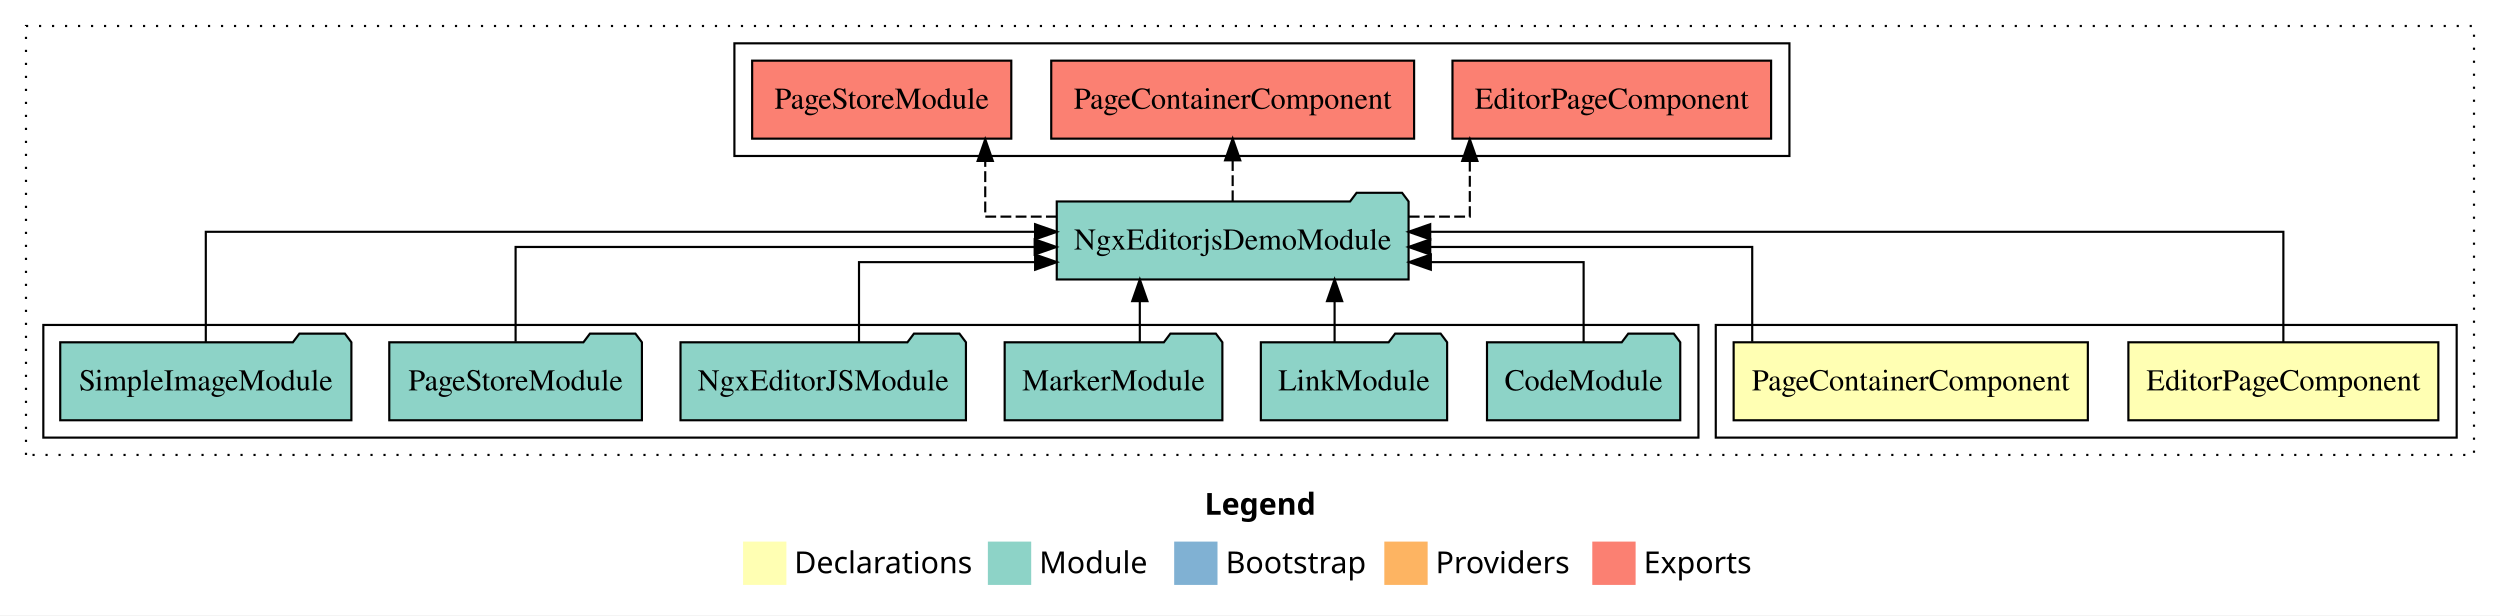
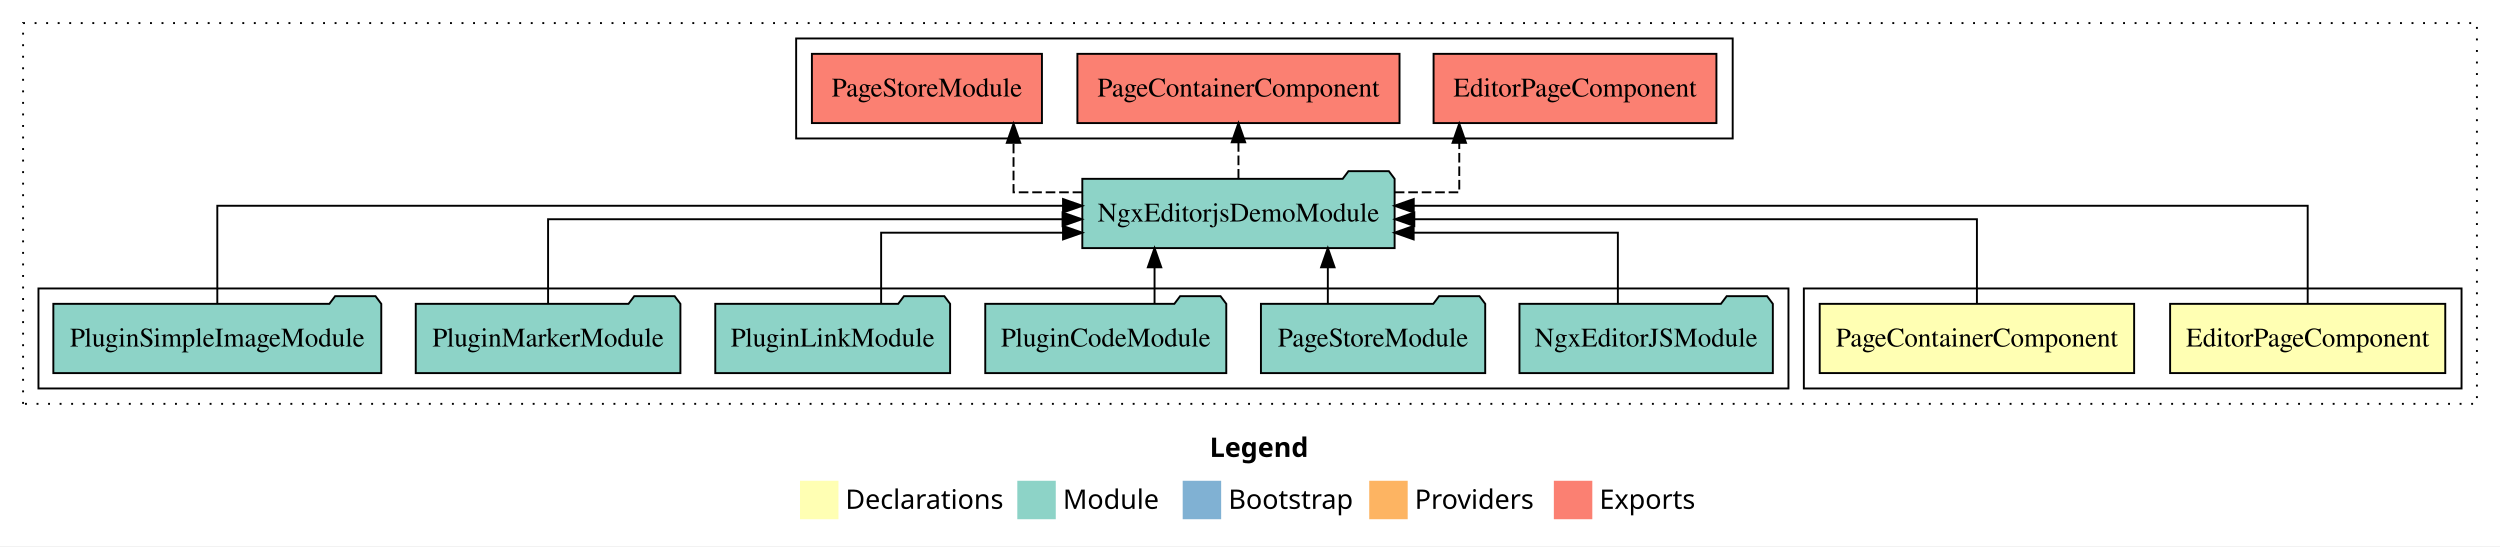
- <svg xmlns="http://www.w3.org/2000/svg" width="1154pt" height="284pt" viewBox="0.00 0.00 1154.00 284.00">
+ <svg xmlns="http://www.w3.org/2000/svg" width="1300pt" height="284pt" viewBox="0.00 0.00 1300.00 284.00">
  <g id="graph0" class="graph" transform="scale(1 1) rotate(0) translate(4 280)">
-     <polygon fill="#ffffff" stroke="transparent" points="-4,4 -4,-280 1150,-280 1150,4 -4,4" />
-     <text text-anchor="start" x="552.009" y="-42.4" font-family="sans-serif" font-weight="bold" font-size="14.00" fill="#000000">Legend</text>
-     <polygon fill="#ffffb3" stroke="transparent" points="339,-10 339,-30 359,-30 359,-10 339,-10" />
-     <text text-anchor="start" x="362.629" y="-15.4" font-family="sans-serif" font-size="14.00" fill="#000000">  Declarations</text>
-     <polygon fill="#8dd3c7" stroke="transparent" points="452,-10 452,-30 472,-30 472,-10 452,-10" />
-     <text text-anchor="start" x="475.725" y="-15.4" font-family="sans-serif" font-size="14.00" fill="#000000">  Module</text>
-     <polygon fill="#80b1d3" stroke="transparent" points="538,-10 538,-30 558,-30 558,-10 538,-10" />
-     <text text-anchor="start" x="561.781" y="-15.4" font-family="sans-serif" font-size="14.00" fill="#000000">  Bootstrap</text>
-     <polygon fill="#fdb462" stroke="transparent" points="635,-10 635,-30 655,-30 655,-10 635,-10" />
-     <text text-anchor="start" x="658.673" y="-15.4" font-family="sans-serif" font-size="14.00" fill="#000000">  Providers</text>
-     <polygon fill="#fb8072" stroke="transparent" points="731,-10 731,-30 751,-30 751,-10 731,-10" />
-     <text text-anchor="start" x="754.726" y="-15.4" font-family="sans-serif" font-size="14.00" fill="#000000">  Exports</text>
+     <polygon fill="#ffffff" stroke="transparent" points="-4,4 -4,-280 1296,-280 1296,4 -4,4" />
+     <text text-anchor="start" x="625.009" y="-42.4" font-family="sans-serif" font-weight="bold" font-size="14.00" fill="#000000">Legend</text>
+     <polygon fill="#ffffb3" stroke="transparent" points="412,-10 412,-30 432,-30 432,-10 412,-10" />
+     <text text-anchor="start" x="435.629" y="-15.4" font-family="sans-serif" font-size="14.00" fill="#000000">  Declarations</text>
+     <polygon fill="#8dd3c7" stroke="transparent" points="525,-10 525,-30 545,-30 545,-10 525,-10" />
+     <text text-anchor="start" x="548.725" y="-15.4" font-family="sans-serif" font-size="14.00" fill="#000000">  Module</text>
+     <polygon fill="#80b1d3" stroke="transparent" points="611,-10 611,-30 631,-30 631,-10 611,-10" />
+     <text text-anchor="start" x="634.781" y="-15.4" font-family="sans-serif" font-size="14.00" fill="#000000">  Bootstrap</text>
+     <polygon fill="#fdb462" stroke="transparent" points="708,-10 708,-30 728,-30 728,-10 708,-10" />
+     <text text-anchor="start" x="731.673" y="-15.4" font-family="sans-serif" font-size="14.00" fill="#000000">  Providers</text>
+     <polygon fill="#fb8072" stroke="transparent" points="804,-10 804,-30 824,-30 824,-10 804,-10" />
+     <text text-anchor="start" x="827.726" y="-15.4" font-family="sans-serif" font-size="14.00" fill="#000000">  Exports</text>
    <g id="clust1" class="cluster">
-       <polygon fill="none" stroke="#000000" stroke-dasharray="1,5" points="8,-70 8,-268 1138,-268 1138,-70 8,-70" />
+       <polygon fill="none" stroke="#000000" stroke-dasharray="1,5" points="8,-70 8,-268 1284,-268 1284,-70 8,-70" />
    </g>
    <g id="clust2" class="cluster">
-       <polygon fill="none" stroke="#000000" points="788,-78 788,-130 1130,-130 1130,-78 788,-78" />
+       <polygon fill="none" stroke="#000000" points="934,-78 934,-130 1276,-130 1276,-78 934,-78" />
    </g>
    <g id="clust5" class="cluster">
-       <polygon fill="none" stroke="#000000" points="16,-78 16,-130 780,-130 780,-78 16,-78" />
+       <polygon fill="none" stroke="#000000" points="16,-78 16,-130 926,-130 926,-78 16,-78" />
    </g>
    <g id="clust6" class="cluster">
-       <polygon fill="none" stroke="#000000" points="335,-208 335,-260 822,-260 822,-208 335,-208" />
+       <polygon fill="none" stroke="#000000" points="410,-208 410,-260 897,-260 897,-208 410,-208" />
    </g>
    <g id="node1" class="node">
-       <polygon fill="#ffffb3" stroke="#000000" points="1121.539,-122 978.461,-122 978.461,-86 1121.539,-86 1121.539,-122" />
-       <text text-anchor="middle" x="1050" y="-99.8" font-family="Times,serif" font-size="14.00" fill="#000000">EditorPageComponent</text>
+       <polygon fill="#ffffb3" stroke="#000000" points="1267.539,-122 1124.461,-122 1124.461,-86 1267.539,-86 1267.539,-122" />
+       <text text-anchor="middle" x="1196" y="-99.8" font-family="Times,serif" font-size="14.00" fill="#000000">EditorPageComponent</text>
    </g>
    <g id="node3" class="node">
-       <polygon fill="#8dd3c7" stroke="#000000" points="646.198,-187 643.198,-191 622.198,-191 619.198,-187 483.802,-187 483.802,-151 646.198,-151 646.198,-187" />
-       <text text-anchor="middle" x="565" y="-164.8" font-family="Times,serif" font-size="14.00" fill="#000000">NgxEditorjsDemoModule</text>
+       <polygon fill="#8dd3c7" stroke="#000000" points="721.198,-187 718.198,-191 697.198,-191 694.198,-187 558.802,-187 558.802,-151 721.198,-151 721.198,-187" />
+       <text text-anchor="middle" x="640" y="-164.8" font-family="Times,serif" font-size="14.00" fill="#000000">NgxEditorjsDemoModule</text>
    </g>
    <g id="edge1" class="edge">
-       <path fill="none" stroke="#000000" d="M1050,-122.129C1050,-142.572 1050,-173 1050,-173 1050,-173 656.178,-173 656.178,-173" />
-       <polygon fill="#000000" stroke="#000000" points="656.178,-169.5 646.178,-173 656.178,-176.5 656.178,-169.5" />
+       <path fill="none" stroke="#000000" d="M1196,-122.129C1196,-142.572 1196,-173 1196,-173 1196,-173 731.145,-173 731.145,-173" />
+       <polygon fill="#000000" stroke="#000000" points="731.145,-169.5 721.145,-173 731.145,-176.5 731.145,-169.5" />
    </g>
    <g id="node2" class="node">
-       <polygon fill="#ffffb3" stroke="#000000" points="959.752,-122 796.248,-122 796.248,-86 959.752,-86 959.752,-122" />
-       <text text-anchor="middle" x="878" y="-99.8" font-family="Times,serif" font-size="14.00" fill="#000000">PageContainerComponent</text>
+       <polygon fill="#ffffb3" stroke="#000000" points="1105.752,-122 942.248,-122 942.248,-86 1105.752,-86 1105.752,-122" />
+       <text text-anchor="middle" x="1024" y="-99.8" font-family="Times,serif" font-size="14.00" fill="#000000">PageContainerComponent</text>
    </g>
    <g id="edge2" class="edge">
-       <path fill="none" stroke="#000000" d="M804.822,-122.267C804.822,-140.555 804.822,-166 804.822,-166 804.822,-166 656.193,-166 656.193,-166" />
-       <polygon fill="#000000" stroke="#000000" points="656.193,-162.5 646.193,-166 656.193,-169.5 656.193,-162.5" />
+       <path fill="none" stroke="#000000" d="M1024,-122.267C1024,-140.555 1024,-166 1024,-166 1024,-166 731.437,-166 731.437,-166" />
+       <polygon fill="#000000" stroke="#000000" points="731.437,-162.5 721.437,-166 731.437,-169.5 731.437,-162.5" />
    </g>
    <g id="node10" class="node">
-       <polygon fill="#fb8072" stroke="#000000" points="813.539,-252 666.461,-252 666.461,-216 813.539,-216 813.539,-252" />
-       <text text-anchor="middle" x="740" y="-229.8" font-family="Times,serif" font-size="14.00" fill="#000000">EditorPageComponent </text>
+       <polygon fill="#fb8072" stroke="#000000" points="888.539,-252 741.461,-252 741.461,-216 888.539,-216 888.539,-252" />
+       <text text-anchor="middle" x="815" y="-229.8" font-family="Times,serif" font-size="14.00" fill="#000000">EditorPageComponent </text>
    </g>
    <g id="edge9" class="edge">
-       <path fill="none" stroke="#000000" stroke-dasharray="5,2" d="M646.275,-180C662.397,-180 674.465,-180 674.465,-180 674.465,-180 674.465,-205.718 674.465,-205.718" />
-       <polygon fill="#000000" stroke="#000000" points="670.965,-205.718 674.465,-215.718 677.965,-205.718 670.965,-205.718" />
+       <path fill="none" stroke="#000000" stroke-dasharray="5,2" d="M721.299,-180C740.15,-180 754.818,-180 754.818,-180 754.818,-180 754.818,-205.718 754.818,-205.718" />
+       <polygon fill="#000000" stroke="#000000" points="751.318,-205.718 754.818,-215.718 758.318,-205.718 751.318,-205.718" />
    </g>
    <g id="node11" class="node">
-       <polygon fill="#fb8072" stroke="#000000" points="648.752,-252 481.248,-252 481.248,-216 648.752,-216 648.752,-252" />
-       <text text-anchor="middle" x="565" y="-229.8" font-family="Times,serif" font-size="14.00" fill="#000000">PageContainerComponent </text>
+       <polygon fill="#fb8072" stroke="#000000" points="723.752,-252 556.248,-252 556.248,-216 723.752,-216 723.752,-252" />
+       <text text-anchor="middle" x="640" y="-229.8" font-family="Times,serif" font-size="14.00" fill="#000000">PageContainerComponent </text>
    </g>
    <g id="edge10" class="edge">
-       <path fill="none" stroke="#000000" stroke-dasharray="5,2" d="M565,-187.106C565,-187.106 565,-205.991 565,-205.991" />
-       <polygon fill="#000000" stroke="#000000" points="561.5,-205.991 565,-215.991 568.5,-205.991 561.5,-205.991" />
+       <path fill="none" stroke="#000000" stroke-dasharray="5,2" d="M640,-187.106C640,-187.106 640,-205.991 640,-205.991" />
+       <polygon fill="#000000" stroke="#000000" points="636.5,-205.991 640,-215.991 643.5,-205.991 636.5,-205.991" />
    </g>
    <g id="node12" class="node">
-       <polygon fill="#fb8072" stroke="#000000" points="462.81,-252 343.19,-252 343.19,-216 462.81,-216 462.81,-252" />
-       <text text-anchor="middle" x="403" y="-229.8" font-family="Times,serif" font-size="14.00" fill="#000000">PageStoreModule </text>
+       <polygon fill="#fb8072" stroke="#000000" points="537.81,-252 418.19,-252 418.19,-216 537.81,-216 537.81,-252" />
+       <text text-anchor="middle" x="478" y="-229.8" font-family="Times,serif" font-size="14.00" fill="#000000">PageStoreModule </text>
    </g>
    <g id="edge11" class="edge">
-       <path fill="none" stroke="#000000" stroke-dasharray="5,2" d="M483.82,-180C465.216,-180 450.783,-180 450.783,-180 450.783,-180 450.783,-205.718 450.783,-205.718" />
-       <polygon fill="#000000" stroke="#000000" points="447.283,-205.718 450.783,-215.718 454.283,-205.718 447.283,-205.718" />
+       <path fill="none" stroke="#000000" stroke-dasharray="5,2" d="M558.765,-180C538.806,-180 523.036,-180 523.036,-180 523.036,-180 523.036,-205.718 523.036,-205.718" />
+       <polygon fill="#000000" stroke="#000000" points="519.536,-205.718 523.036,-215.718 526.536,-205.718 519.536,-205.718" />
    </g>
    <g id="node4" class="node">
-       <polygon fill="#8dd3c7" stroke="#000000" points="771.601,-122 768.601,-126 747.601,-126 744.601,-122 682.399,-122 682.399,-86 771.601,-86 771.601,-122" />
-       <text text-anchor="middle" x="727" y="-99.8" font-family="Times,serif" font-size="14.00" fill="#000000">CodeModule</text>
+       <polygon fill="#8dd3c7" stroke="#000000" points="917.878,-122 914.878,-126 893.878,-126 890.878,-122 786.122,-122 786.122,-86 917.878,-86 917.878,-122" />
+       <text text-anchor="middle" x="852" y="-99.8" font-family="Times,serif" font-size="14.00" fill="#000000">NgxEditorJSModule</text>
    </g>
    <g id="edge3" class="edge">
-       <path fill="none" stroke="#000000" d="M727,-122.009C727,-138.049 727,-159 727,-159 727,-159 656.475,-159 656.475,-159" />
-       <polygon fill="#000000" stroke="#000000" points="656.475,-155.5 646.475,-159 656.475,-162.5 656.475,-155.5" />
+       <path fill="none" stroke="#000000" d="M837.29,-122.009C837.29,-138.049 837.29,-159 837.29,-159 837.29,-159 731.1,-159 731.1,-159" />
+       <polygon fill="#000000" stroke="#000000" points="731.1,-155.5 721.1,-159 731.1,-162.5 731.1,-155.5" />
    </g>
    <g id="node5" class="node">
-       <polygon fill="#8dd3c7" stroke="#000000" points="663.993,-122 660.993,-126 639.993,-126 636.993,-122 578.007,-122 578.007,-86 663.993,-86 663.993,-122" />
-       <text text-anchor="middle" x="621" y="-99.8" font-family="Times,serif" font-size="14.00" fill="#000000">LinkModule</text>
+       <polygon fill="#8dd3c7" stroke="#000000" points="768.31,-122 765.31,-126 744.31,-126 741.31,-122 651.69,-122 651.69,-86 768.31,-86 768.31,-122" />
+       <text text-anchor="middle" x="710" y="-99.8" font-family="Times,serif" font-size="14.00" fill="#000000">PageStoreModule</text>
    </g>
    <g id="edge4" class="edge">
-       <path fill="none" stroke="#000000" d="M612.051,-122.106C612.051,-122.106 612.051,-140.991 612.051,-140.991" />
-       <polygon fill="#000000" stroke="#000000" points="608.551,-140.991 612.051,-150.991 615.551,-140.991 608.551,-140.991" />
+       <path fill="none" stroke="#000000" d="M686.472,-122.106C686.472,-122.106 686.472,-140.991 686.472,-140.991" />
+       <polygon fill="#000000" stroke="#000000" points="682.972,-140.991 686.472,-150.991 689.972,-140.991 682.972,-140.991" />
    </g>
    <g id="node6" class="node">
-       <polygon fill="#8dd3c7" stroke="#000000" points="560.245,-122 557.245,-126 536.245,-126 533.245,-122 459.755,-122 459.755,-86 560.245,-86 560.245,-122" />
-       <text text-anchor="middle" x="510" y="-99.8" font-family="Times,serif" font-size="14.00" fill="#000000">MarkerModule</text>
+       <polygon fill="#8dd3c7" stroke="#000000" points="633.665,-122 630.665,-126 609.665,-126 606.665,-122 508.335,-122 508.335,-86 633.665,-86 633.665,-122" />
+       <text text-anchor="middle" x="571" y="-99.8" font-family="Times,serif" font-size="14.00" fill="#000000">PluginCodeModule</text>
    </g>
    <g id="edge5" class="edge">
-       <path fill="none" stroke="#000000" d="M522.137,-122.106C522.137,-122.106 522.137,-140.991 522.137,-140.991" />
-       <polygon fill="#000000" stroke="#000000" points="518.637,-140.991 522.137,-150.991 525.637,-140.991 518.637,-140.991" />
+       <path fill="none" stroke="#000000" d="M596.367,-122.106C596.367,-122.106 596.367,-140.991 596.367,-140.991" />
+       <polygon fill="#000000" stroke="#000000" points="592.867,-140.991 596.367,-150.991 599.867,-140.991 592.867,-140.991" />
    </g>
    <g id="node7" class="node">
-       <polygon fill="#8dd3c7" stroke="#000000" points="441.878,-122 438.878,-126 417.878,-126 414.878,-122 310.122,-122 310.122,-86 441.878,-86 441.878,-122" />
-       <text text-anchor="middle" x="376" y="-99.8" font-family="Times,serif" font-size="14.00" fill="#000000">NgxEditorJSModule</text>
+       <polygon fill="#8dd3c7" stroke="#000000" points="490.058,-122 487.058,-126 466.058,-126 463.058,-122 367.942,-122 367.942,-86 490.058,-86 490.058,-122" />
+       <text text-anchor="middle" x="429" y="-99.8" font-family="Times,serif" font-size="14.00" fill="#000000">PluginLinkModule</text>
    </g>
    <g id="edge6" class="edge">
-       <path fill="none" stroke="#000000" d="M392.517,-122.009C392.517,-138.049 392.517,-159 392.517,-159 392.517,-159 473.809,-159 473.809,-159" />
-       <polygon fill="#000000" stroke="#000000" points="473.809,-162.5 483.809,-159 473.809,-155.5 473.809,-162.5" />
+       <path fill="none" stroke="#000000" d="M454.187,-122.009C454.187,-138.049 454.187,-159 454.187,-159 454.187,-159 548.77,-159 548.77,-159" />
+       <polygon fill="#000000" stroke="#000000" points="548.77,-162.5 558.77,-159 548.77,-155.5 548.77,-162.5" />
    </g>
    <g id="node8" class="node">
-       <polygon fill="#8dd3c7" stroke="#000000" points="292.31,-122 289.31,-126 268.31,-126 265.31,-122 175.69,-122 175.69,-86 292.31,-86 292.31,-122" />
-       <text text-anchor="middle" x="234" y="-99.8" font-family="Times,serif" font-size="14.00" fill="#000000">PageStoreModule</text>
+       <polygon fill="#8dd3c7" stroke="#000000" points="349.809,-122 346.809,-126 325.809,-126 322.809,-122 212.191,-122 212.191,-86 349.809,-86 349.809,-122" />
+       <text text-anchor="middle" x="281" y="-99.8" font-family="Times,serif" font-size="14.00" fill="#000000">PluginMarkerModule</text>
    </g>
    <g id="edge7" class="edge">
-       <path fill="none" stroke="#000000" d="M234,-122.267C234,-140.555 234,-166 234,-166 234,-166 473.604,-166 473.604,-166" />
-       <polygon fill="#000000" stroke="#000000" points="473.604,-169.5 483.604,-166 473.604,-162.5 473.604,-169.5" />
+       <path fill="none" stroke="#000000" d="M281,-122.267C281,-140.555 281,-166 281,-166 281,-166 548.537,-166 548.537,-166" />
+       <polygon fill="#000000" stroke="#000000" points="548.537,-169.5 558.537,-166 548.537,-162.5 548.537,-169.5" />
    </g>
    <g id="node9" class="node">
-       <polygon fill="#8dd3c7" stroke="#000000" points="158.199,-122 155.199,-126 134.199,-126 131.199,-122 23.801,-122 23.801,-86 158.199,-86 158.199,-122" />
-       <text text-anchor="middle" x="91" y="-99.8" font-family="Times,serif" font-size="14.00" fill="#000000">SimpleImageModule</text>
+       <polygon fill="#8dd3c7" stroke="#000000" points="194.263,-122 191.263,-126 170.263,-126 167.263,-122 23.737,-122 23.737,-86 194.263,-86 194.263,-122" />
+       <text text-anchor="middle" x="109" y="-99.8" font-family="Times,serif" font-size="14.00" fill="#000000">PluginSimpleImageModule</text>
    </g>
    <g id="edge8" class="edge">
-       <path fill="none" stroke="#000000" d="M91,-122.129C91,-142.572 91,-173 91,-173 91,-173 473.786,-173 473.786,-173" />
-       <polygon fill="#000000" stroke="#000000" points="473.786,-176.5 483.786,-173 473.786,-169.5 473.786,-176.5" />
+       <path fill="none" stroke="#000000" d="M109,-122.129C109,-142.572 109,-173 109,-173 109,-173 548.774,-173 548.774,-173" />
+       <polygon fill="#000000" stroke="#000000" points="548.774,-176.5 558.774,-173 548.774,-169.5 548.774,-176.5" />
    </g>
  </g>
</svg>
